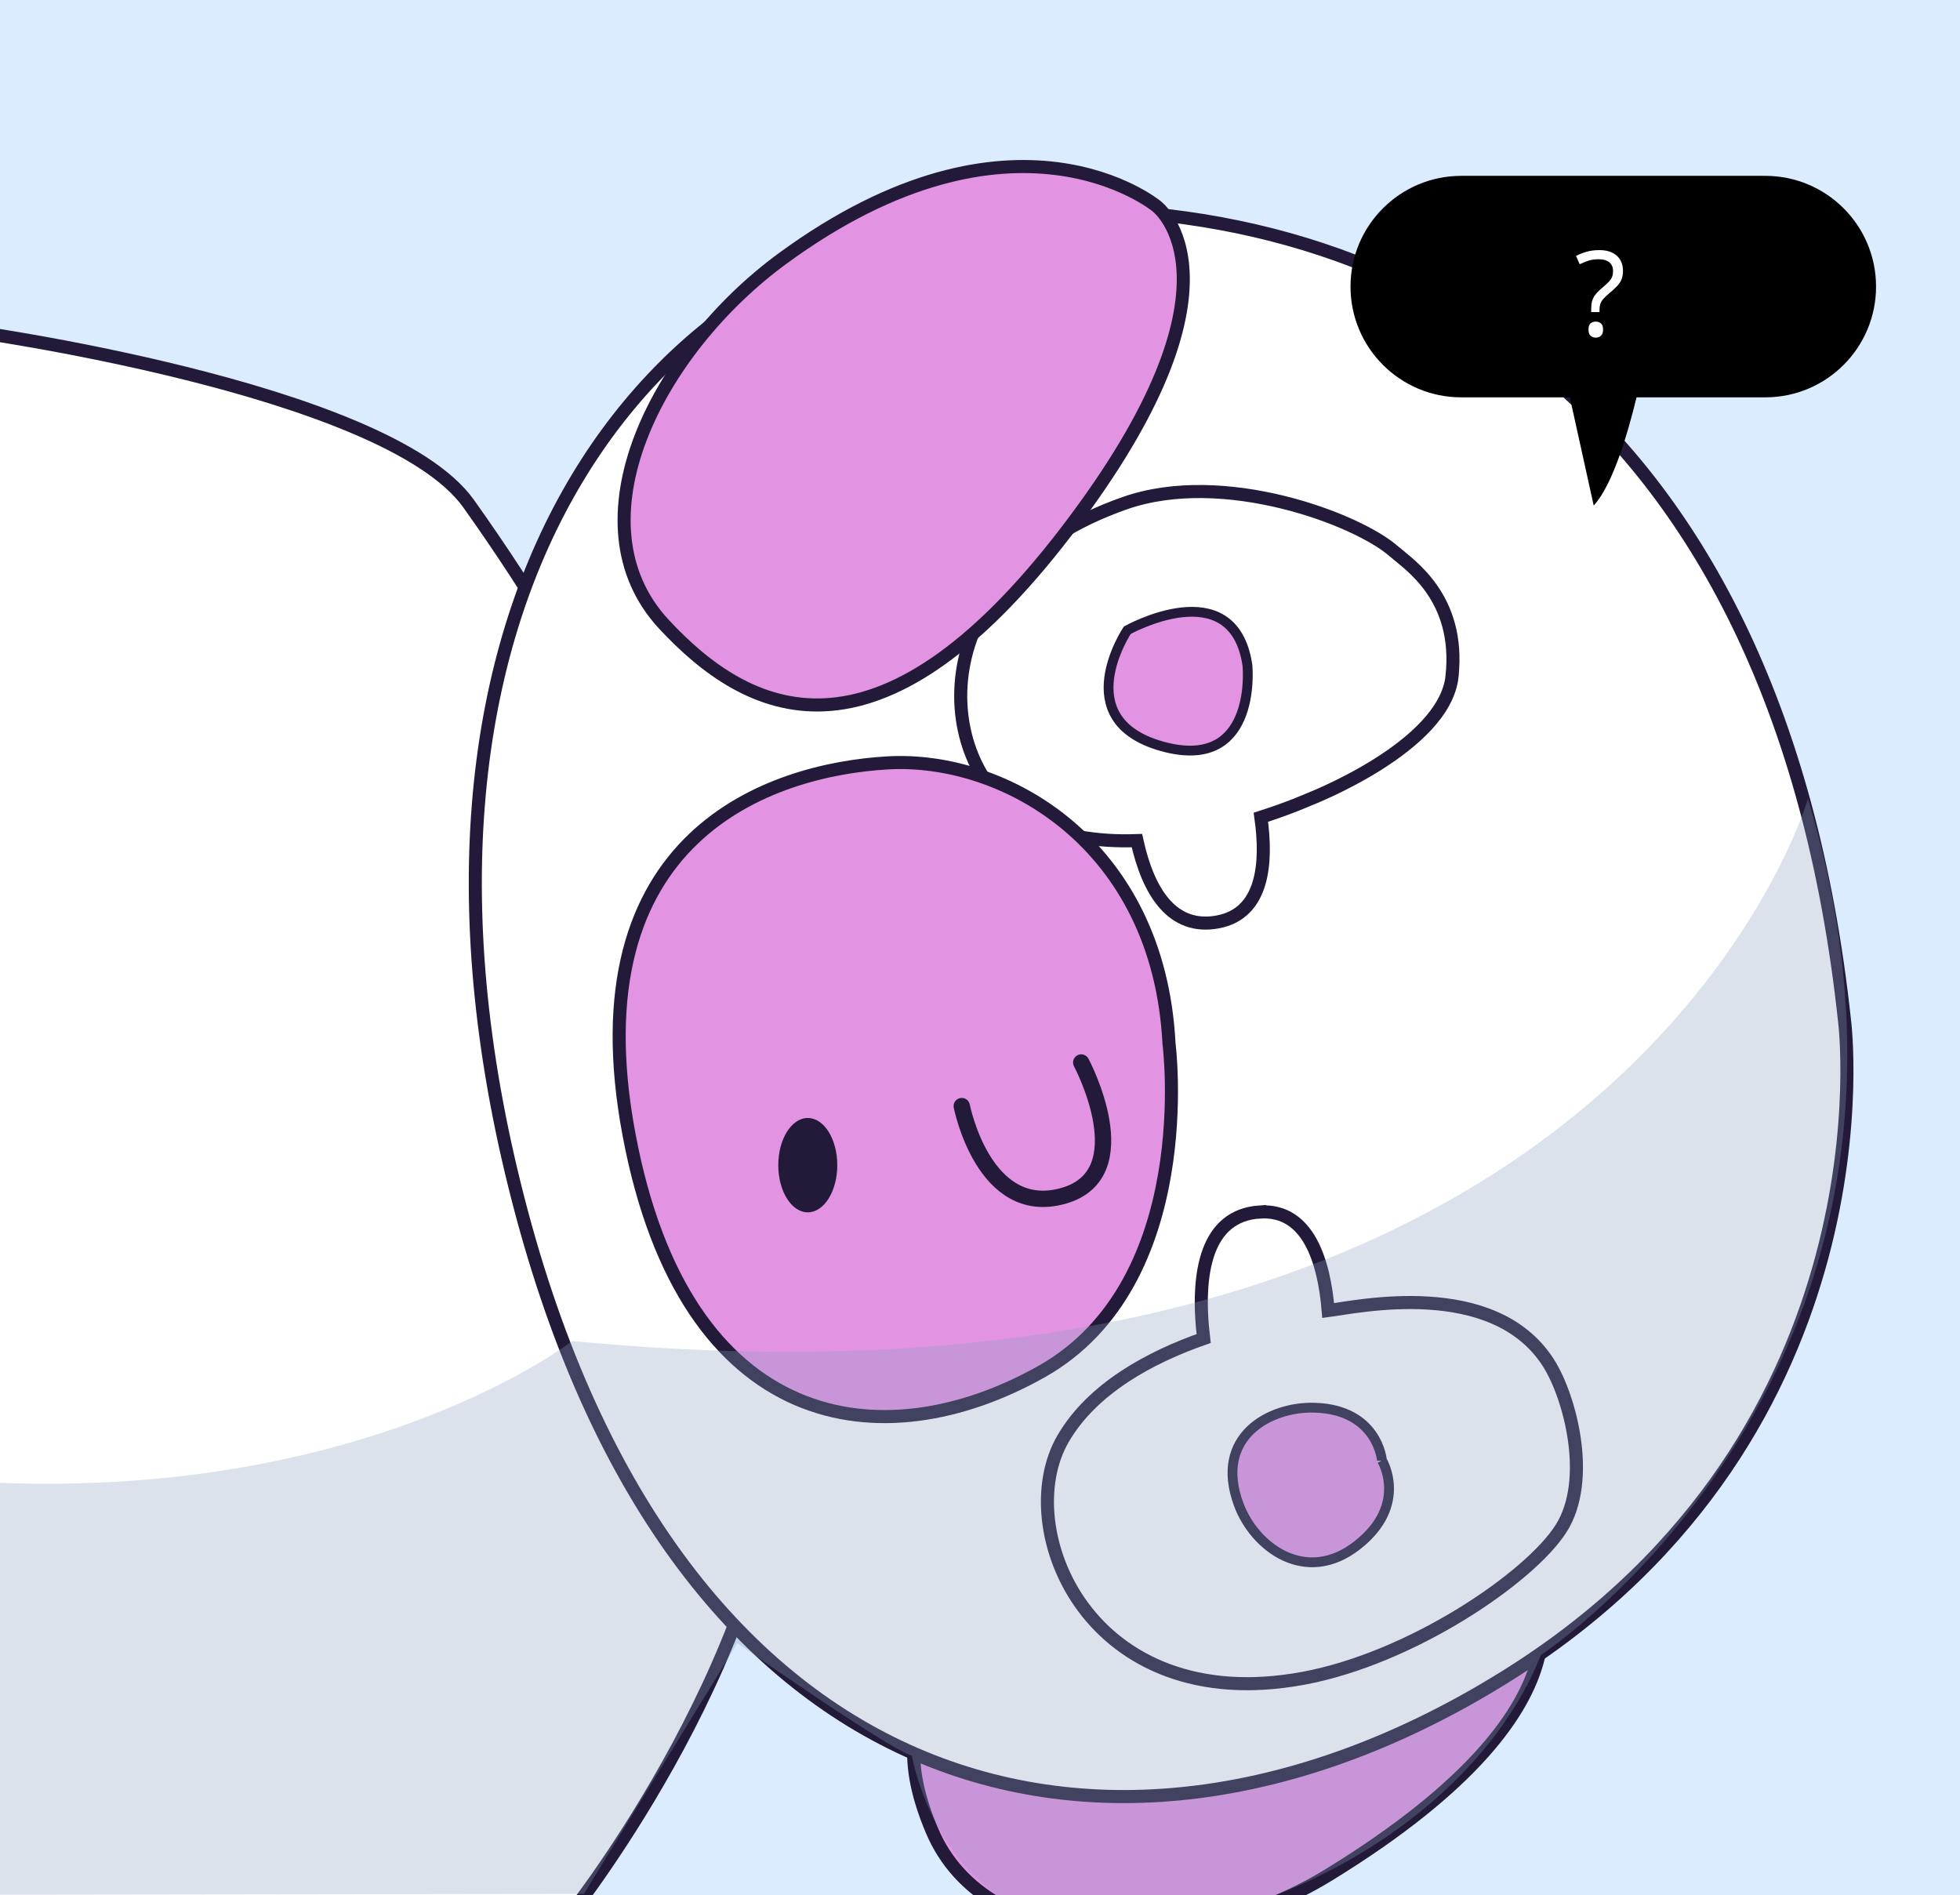
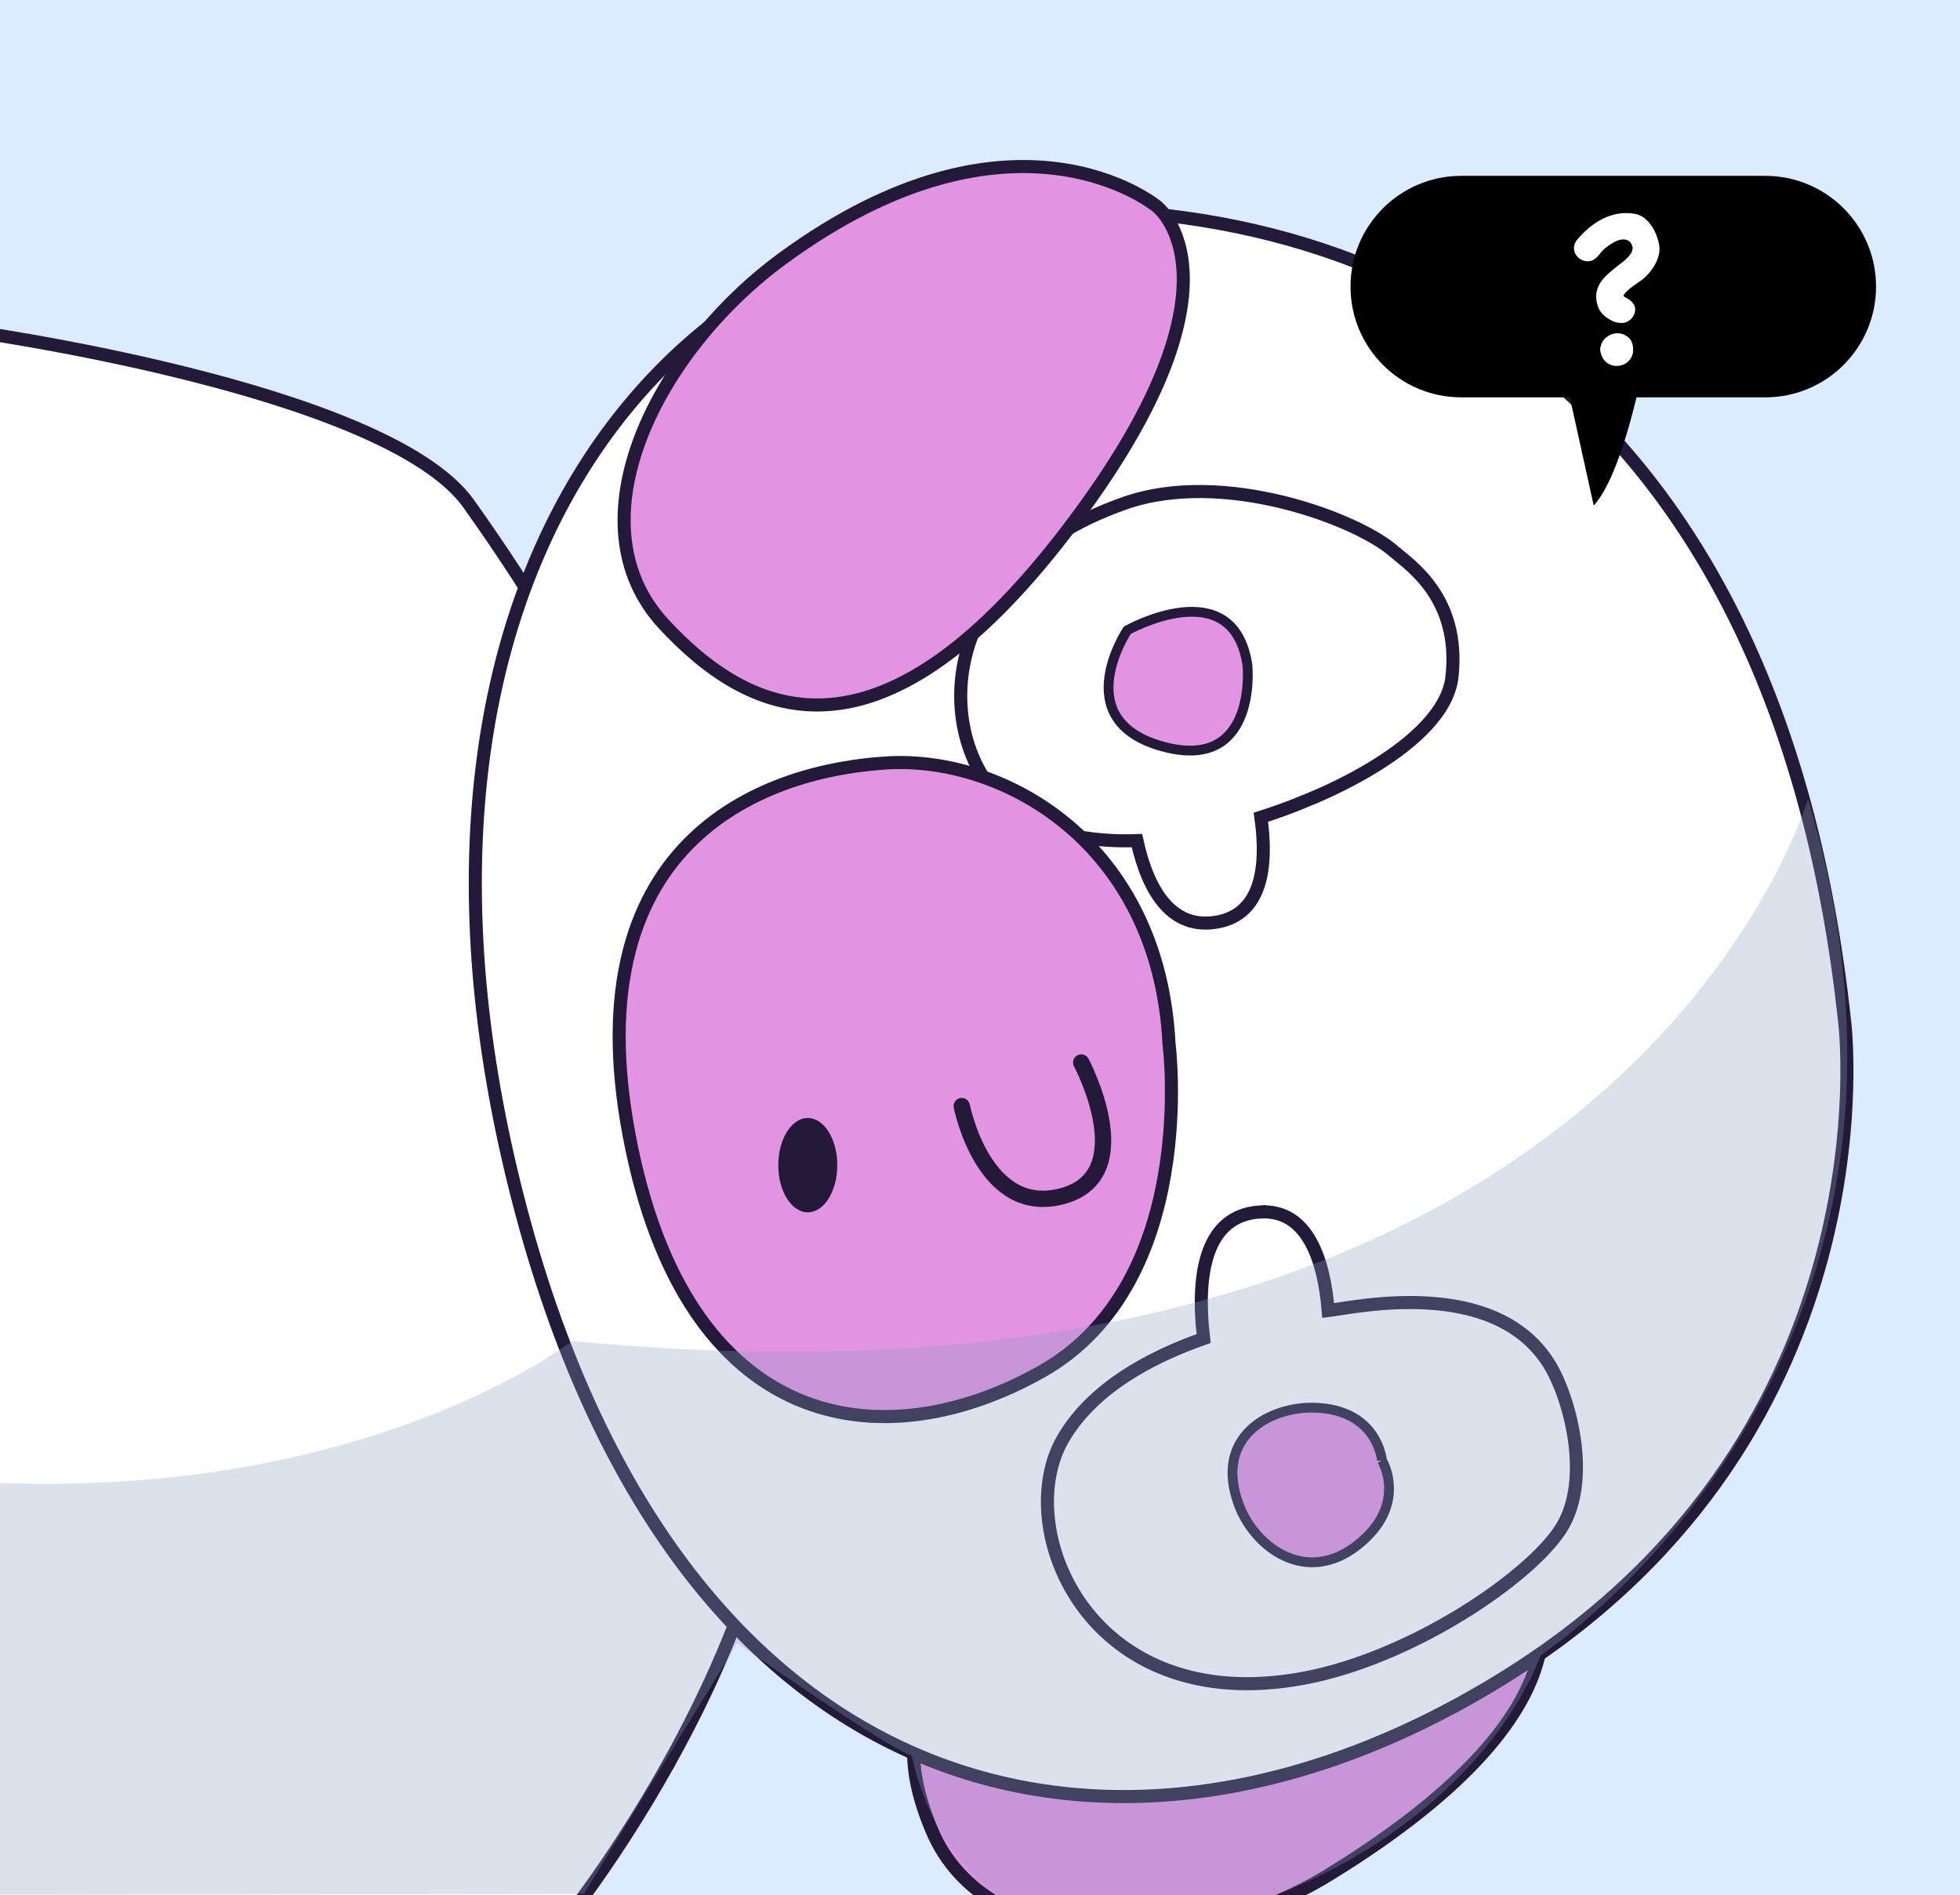
<svg xmlns="http://www.w3.org/2000/svg" id="Layer_1" data-name="Layer 1" width="600" height="580" viewBox="0 0 600 580">
  <defs>
    <clipPath id="clippath">
      <rect x="-641.08" y="-4.22" width="613.96" height="593.5" fill="none" />
    </clipPath>
  </defs>
  <rect x="-12.83" y="-6.72" width="625.66" height="593.44" fill="#dcecff" />
  <g>
    <g>
      <path d="M174.89,585.55s65.84-83.17,64.72-159.91c-.87-59.96-15.32-157.92-96.13-271.43C118.07,118.51-11.05,101.05-11.05,101.05l-3.79,486s192.66,2.87,189.73-1.5Z" fill="#fff" stroke="#221a38" stroke-linecap="round" stroke-miterlimit="10" stroke-width="4" />
      <path d="M467.89,483.05s28.09,36.18-61.22,90.92c-43.07,26.39-104.92,25.2-121.34-13.52-17.46-41.18,5.92-59.94,66.13-84.16,88.94-35.78,116.43,6.77,116.43,6.77Z" fill="#e293e2" stroke="#221a38" stroke-linecap="round" stroke-miterlimit="10" stroke-width="4" />
      <path d="M564.69,312.79s15.7,124.86-102.22,199.44c-117.92,74.58-253.28,44.03-302.75-140.89-49.47-184.93,37.3-299.75,149.83-306.59,113.65-6.91,234.39,53.61,255.14,248.04Z" fill="#fff" stroke="#221a38" stroke-linecap="round" stroke-miterlimit="10" stroke-width="4" />
      <path d="M444.51,207.03c-2.34,21.74-43.98,37.75-43.98,37.75,0,0-5.72,2.57-14.55,5.39,1.97,13.89.86,29.45-13.26,32.05-13.61,2.5-21.12-8.71-24.69-24.9-12.13.43-24.49-1.31-34.81-7.3-27.39-15.89-32-73.94,31.15-96.01,30.24-10.57,71.12,4.9,82.31,14.74,4.65,4.08,20.42,14.05,17.82,38.27Z" fill="#fff" stroke="#221a38" stroke-linecap="round" stroke-miterlimit="10" stroke-width="4" />
      <path d="M354.04,63.11s30.95,22.99-27.47,99.4c-58.41,76.41-97.88,56.03-123.37,28.54-28.81-31.07-2.23-83.65,36.35-111.91,71.01-52.02,114.48-16.04,114.48-16.04Z" fill="#e293e2" stroke="#221a38" stroke-linecap="round" stroke-miterlimit="10" stroke-width="4" />
      <path d="M357.86,319.45s9.48,73.13-39.03,100.42c-48.51,27.29-108.99,19.28-126.26-72.49-17.27-91.77,43.31-111.75,79.06-113.85,35.75-2.1,83.1,24.61,86.23,85.92Z" fill="#e293e2" stroke="#221a38" stroke-linecap="round" stroke-miterlimit="10" stroke-width="4" />
      <path d="M294.42,338.59s6.69,34.28,31.01,27.5c23.8-6.63,5.56-40.85,5.56-40.85" fill="none" stroke="#221a38" stroke-linecap="round" stroke-miterlimit="10" stroke-width="5" />
      <g>
        <path d="M385.57,371.01c15.14-1.03,19.81,15.58,21.02,30.17,8.76-1.12,50.55-10.31,67.39,15.96,6.6,10.3,13.41,35.81,3.9,50.76-9.6,15.09-45.8,39.68-78.84,45.83-65.77,12.24-89.52-45.85-73.65-73.26,8.98-15.51,26.73-25.01,43.07-30.73-2.46-20.56,1.01-37.64,17.11-38.74Z" fill="none" stroke="#221a38" stroke-linecap="round" stroke-miterlimit="10" stroke-width="4" />
        <path d="M423.05,447.01s8.27,13.57-7.52,25.98c-15.79,12.41-31.52.61-36.35-12.49-7.66-20.77,9.54-30,23.25-29.59,19.32.57,20.62,16.11,20.62,16.11Z" fill="#e293e2" stroke="#221a38" stroke-linecap="round" stroke-miterlimit="10" stroke-width="3" />
      </g>
      <path d="M381.82,203.33c.32,2,2.52,33.23-26.26,25.08-28.77-8.14-10.47-35.49-10.47-35.49,0,0,32.25-18.05,36.73,10.41Z" fill="#e293e2" stroke="#221a38" stroke-linecap="round" stroke-miterlimit="10" stroke-width="3" />
    </g>
    <ellipse cx="247.28" cy="356.67" rx="9.03" ry="14.44" fill="#221a38" />
  </g>
  <g clip-path="url(#clippath)">
    <g>
      <path d="M-447.19,142.8S-324.7-18.54-90.17,16.47c0,0,253.58-29.29,326.81,32.96,73.23,62.25,105.24,180.45-63.17,269.14C10.55,404.37-173.47,462.29-268.68,447.64c-95.21-14.65-310-66.1-280.12-175.76,26.98-99.03,101.61-129.08,101.61-129.08Z" fill="#e9f4ff" stroke="#889dbf" stroke-linecap="round" stroke-miterlimit="10" stroke-width="3.85" />
      <path d="M-248.8,340.78L177.74,154.59s77.85-85.93,3.41-243.4c-74.43-157.47-225.32-13.42-244.24-.63-18.93,12.79-302.96,178.75-302.96,178.75l117.25,251.48Z" fill="#fffffd" stroke="#889dbf" stroke-linecap="round" stroke-miterlimit="10" stroke-width="3.01" />
    </g>
  </g>
  <path d="M447.32,53.83h93.08c18.72,0,33.9,15.18,33.9,33.9h0c0,18.72-15.18,33.9-33.9,33.9h-39.42c-2.58,10.66-7.26,26.82-13.11,33.12l-7.31-33.12h-33.24c-18.72,0-33.9-15.18-33.9-33.9h0c0-18.72,15.18-33.9,33.9-33.9Z" />
-   <text transform="translate(482.02 102.84)" fill="#fff" font-family="HiraginoSansCNS-W6-B5pc-H, 'Hiragino Sans CNS'" font-size="36.29">
-     <tspan x="0" y="0">?</tspan>
-   </text>
+   <path d="M497.4,90.94c.58.27,1.1.58,1.57.94.47.36.88.83,1.24,1.41.31.58.42,1.19.33,1.84-.09.65-.3,1.24-.64,1.77-.33.54-.78.98-1.34,1.34-.56.36-1.15.56-1.77.6-1.07.09-2.1-.09-3.08-.54-.98-.45-1.88-1.03-2.68-1.74-.94-.8-1.58-1.78-1.94-2.95-.45-1.43-.58-2.71-.4-3.85.18-1.14.57-2.19,1.17-3.15.6-.96,1.37-1.85,2.31-2.68.94-.83,1.9-1.64,2.88-2.44.49-.36.99-.74,1.51-1.14.51-.4,1-.83,1.47-1.27.47-.45.87-.94,1.21-1.47.33-.54.52-1.14.57-1.81-.27-1.12-.74-1.84-1.41-2.18-.67-.33-1.41-.42-2.21-.27-.8.16-1.63.49-2.48,1-.85.51-1.61,1.04-2.28,1.57-.4.31-.77.68-1.1,1.1-.33.42-.68.84-1.04,1.24-.36.4-.75.76-1.17,1.07-.42.31-.9.51-1.44.6-.89.13-1.72.01-2.48-.37-.76-.38-1.35-.9-1.77-1.57-.42-.67-.63-1.42-.6-2.24.02-.83.35-1.62.97-2.38,1.12-1.34,2.33-2.55,3.65-3.65,1.32-1.09,2.71-2.01,4.18-2.75,1.47-.74,3.04-1.25,4.69-1.54,1.65-.29,3.37-.28,5.16.03,1.12.22,2.11.68,2.98,1.37.87.69,1.62,1.52,2.24,2.48.62.96,1.13,1.98,1.51,3.05.38,1.07.64,2.1.77,3.08.09,1.03-.02,2.07-.33,3.11-.31,1.05-.76,2.04-1.34,2.98-.58.94-1.25,1.81-2.01,2.61-.76.8-1.54,1.47-2.34,2.01-.58.4-1.22.85-1.91,1.34-.69.49-1.3.97-1.81,1.44-.51.47-.88.88-1.1,1.24-.22.36-.13.6.27.74ZM489.84,106.94c.18-1.61.79-2.82,1.84-3.65,1.05-.83,2.18-1.25,3.38-1.27,1.21-.02,2.31.37,3.31,1.17,1,.8,1.53,2.01,1.57,3.62.04,1.03-.16,1.92-.6,2.68-.45.76-1.02,1.35-1.71,1.77-.69.42-1.47.67-2.34.74-.87.07-1.69-.07-2.44-.4-.76-.33-1.42-.88-1.98-1.64-.56-.76-.9-1.76-1.04-3.01Z" fill="#fff" />
  <path d="M553.49,244.45s-56.93,197.04-378.33,166.04c0,0-61.48,47.96-176.08,43.39l.92,126.12,178.74-.25,46.98-76.74s46.62,32.63,53.43,34.43c0,0,8.56,51.44,57.69,52.88,49.13,1.43,114.44-32.44,134.88-83.72,0,0,133.78-87.59,81.76-262.14Z" fill="#889dbf" opacity=".3" />
</svg>
